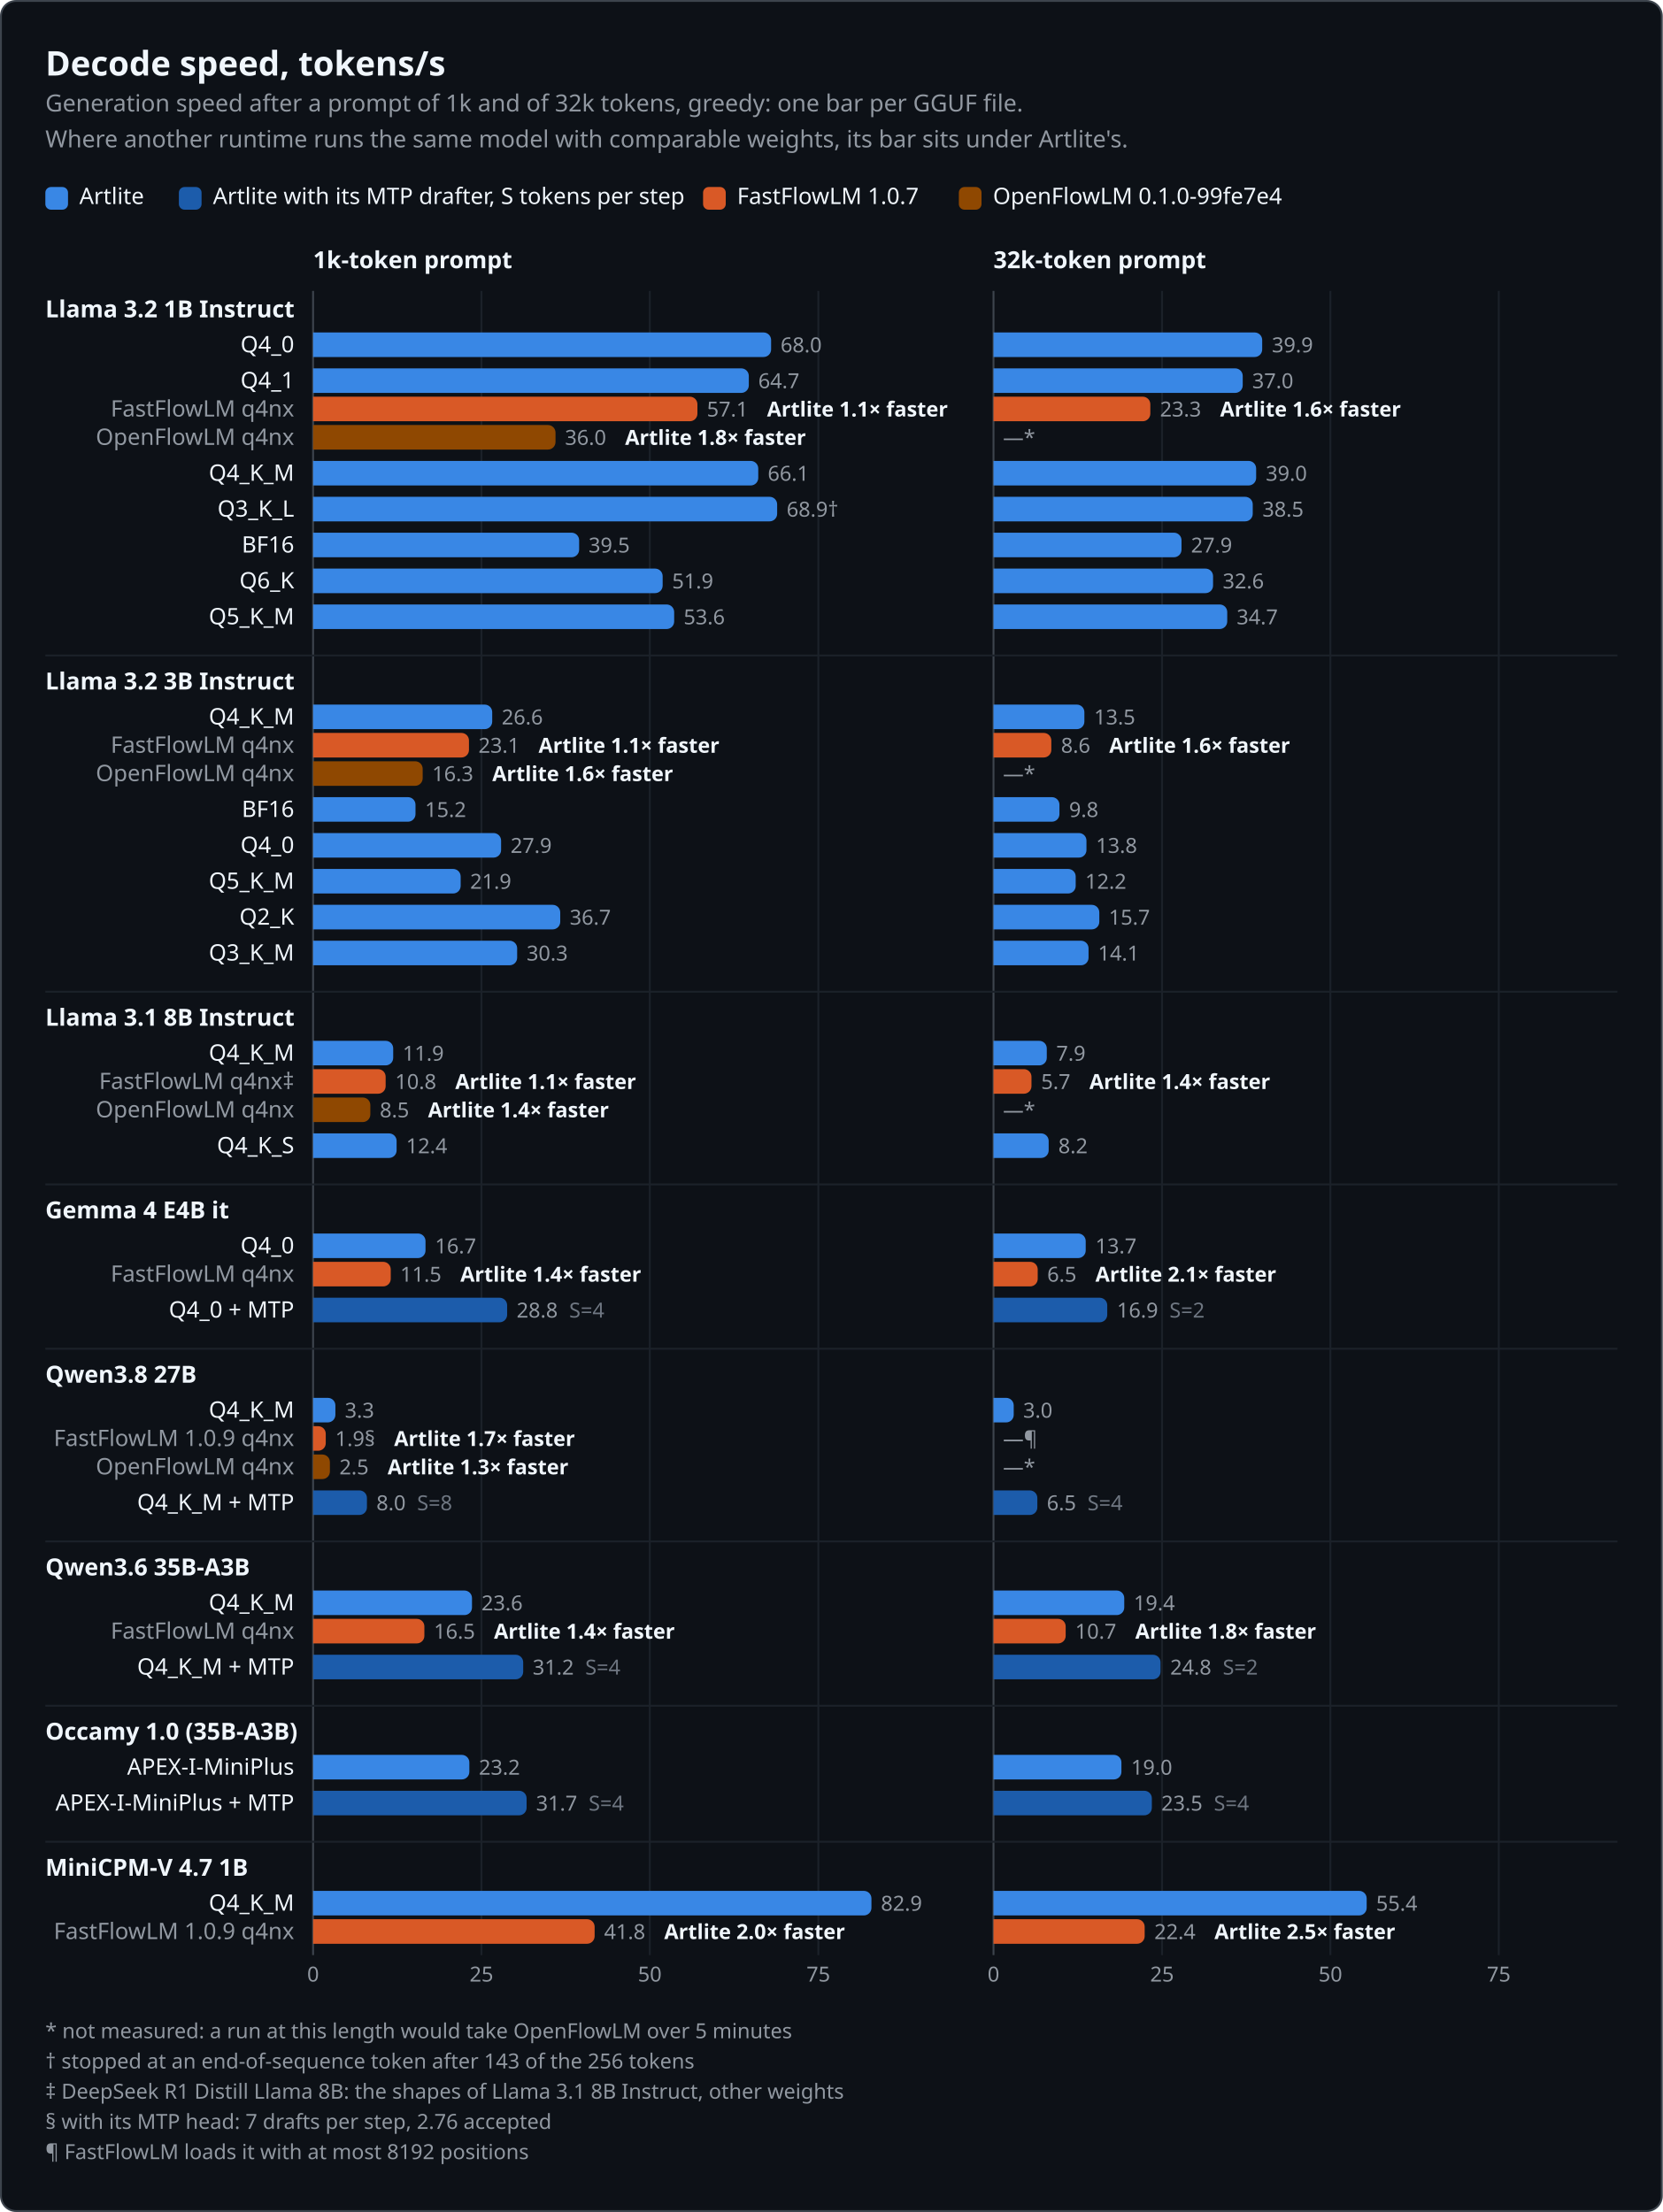
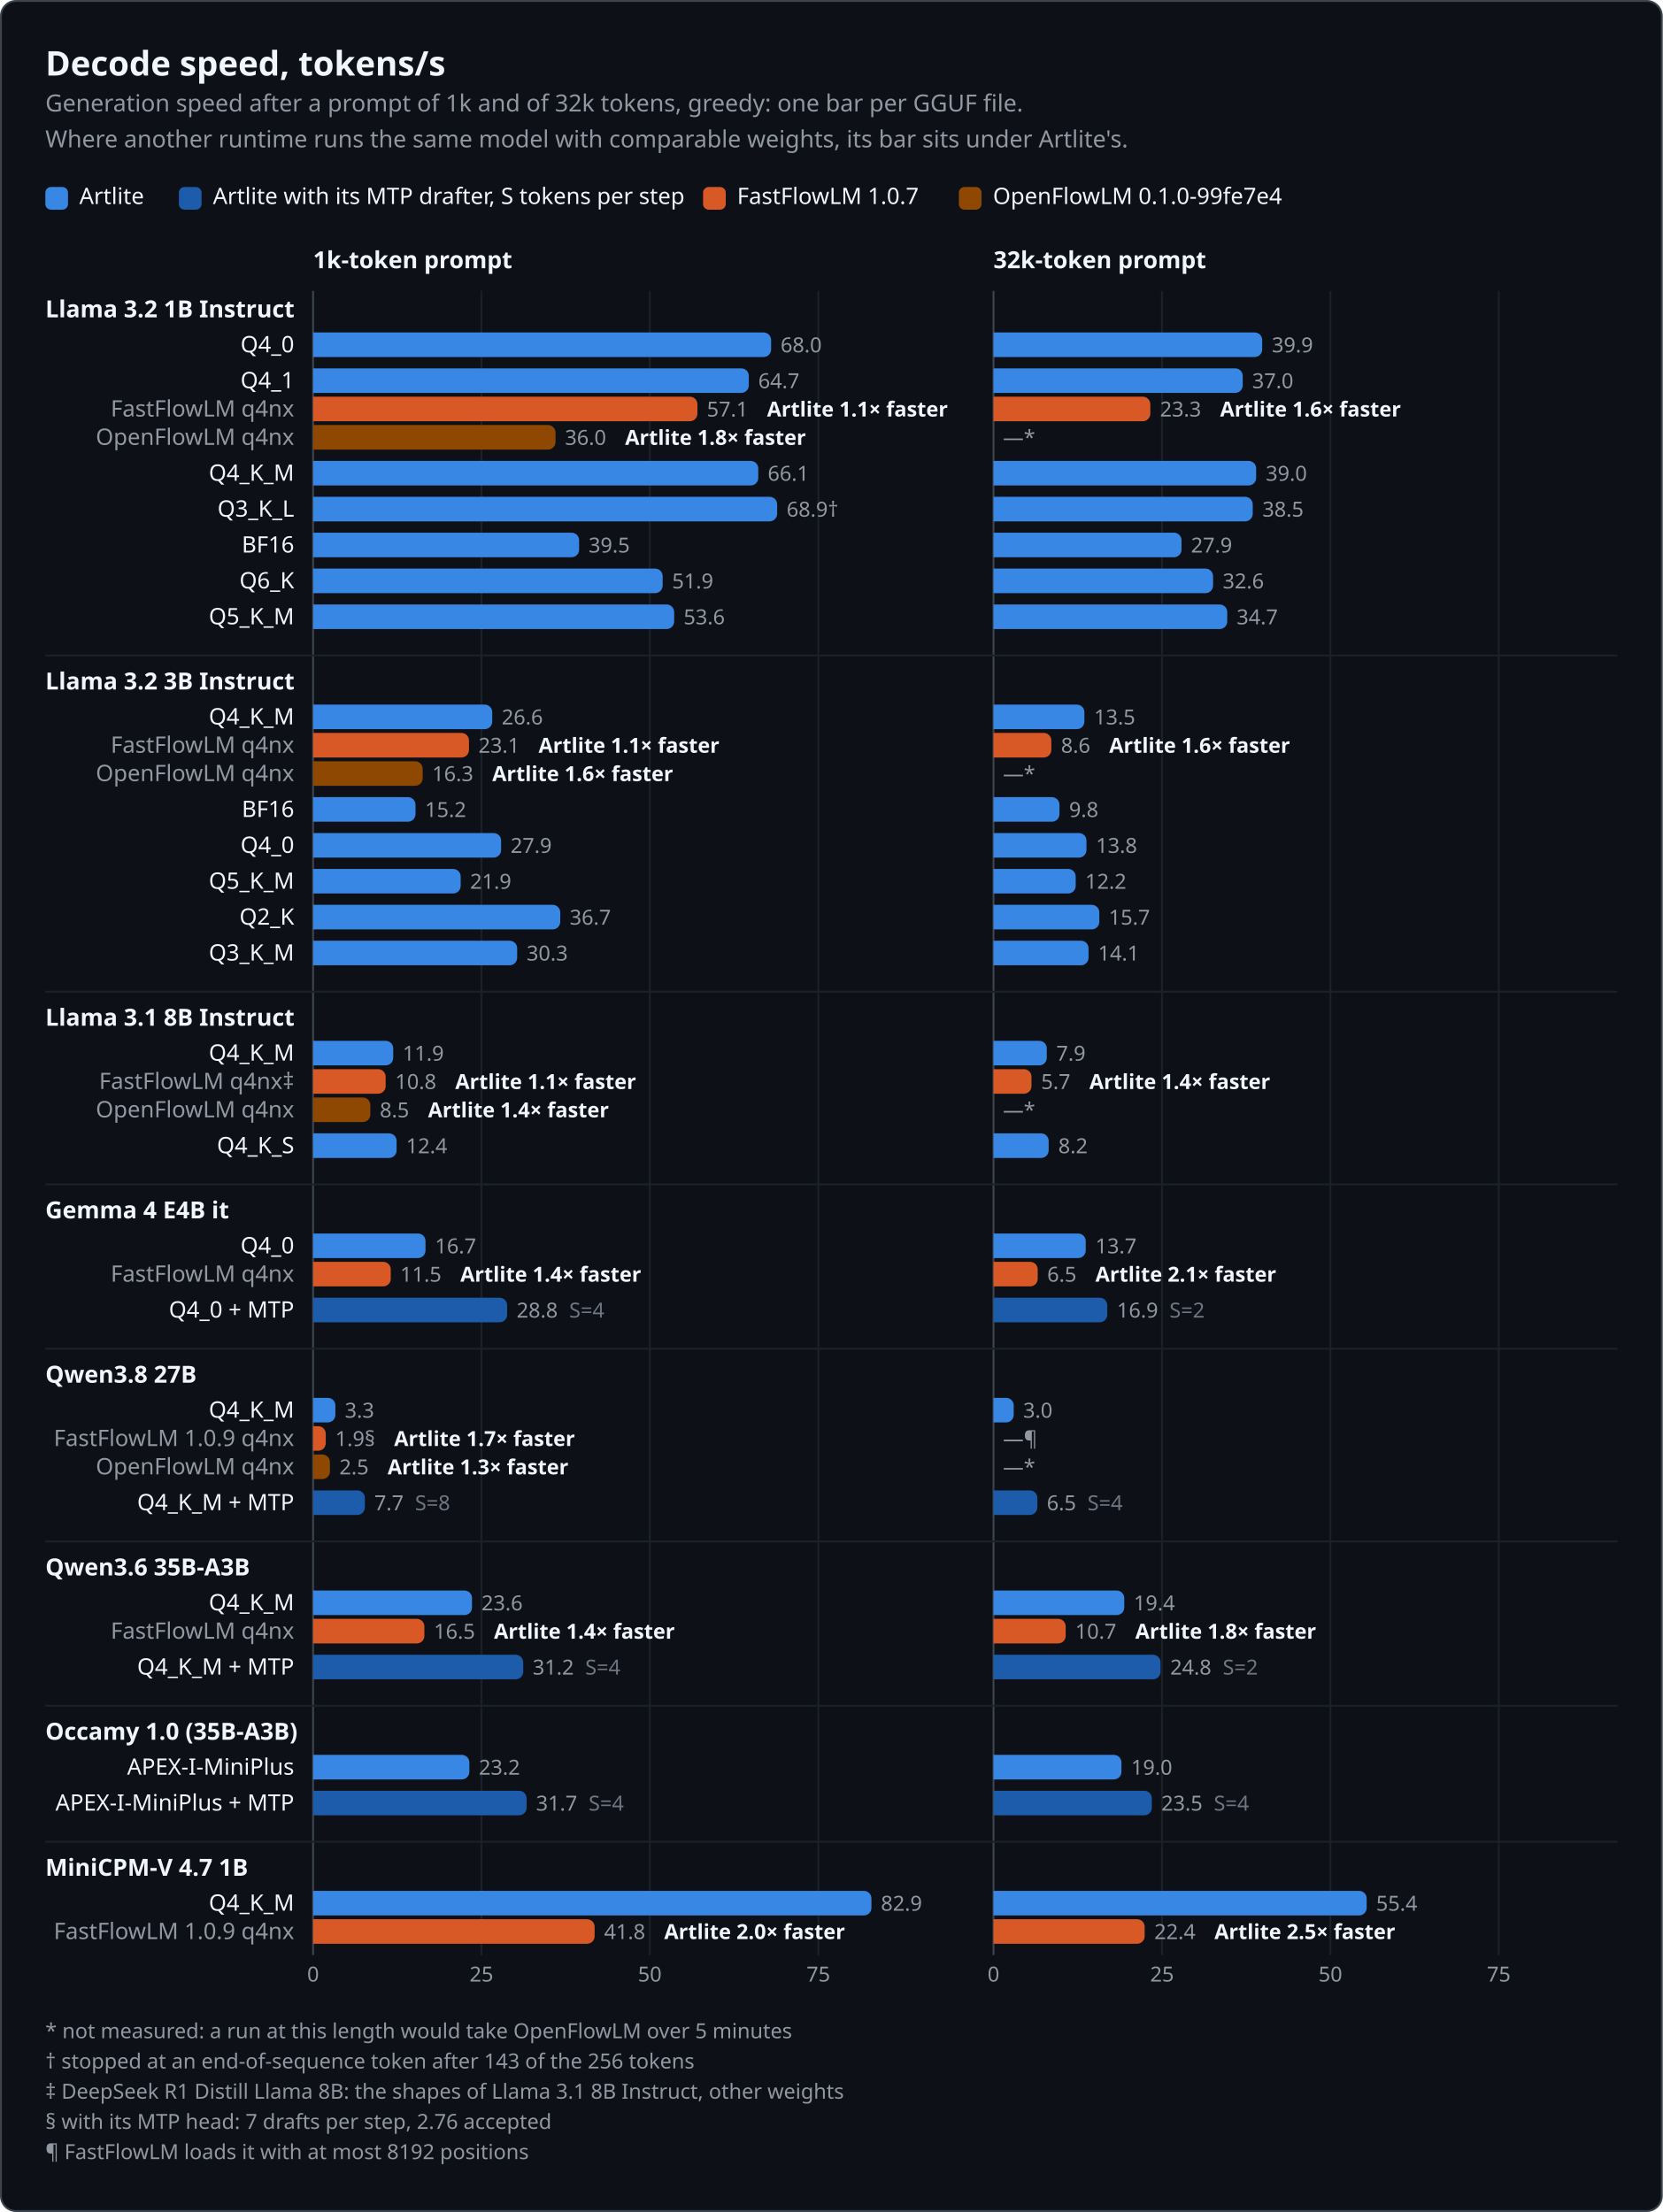
<svg xmlns="http://www.w3.org/2000/svg" width="880" height="1171" viewBox="0 0 880 1171" role="img" aria-labelledby="t d">
  <style>text{font-family:-apple-system, BlinkMacSystemFont, "Segoe UI", "Noto Sans", Helvetica, Arial, sans-serif;font-size:11px;fill:#9198a1;font-variant-numeric:tabular-nums}.title{font-size:18px;font-weight:600;fill:#f0f6fc}.sub{font-size:12.5px}.h{font-size:12.5px;font-weight:600;fill:#f0f6fc}.lbl{font-size:12px;fill:#f0f6fc}.lbl2{font-size:12px}.strong{font-weight:600;fill:#f0f6fc}.muted{fill:#6e7681}.small{font-size:10px}.halo{paint-order:stroke;stroke:#0d1117;stroke-width:3px;stroke-linejoin:round}.grid{stroke:#1b2129}.axis{stroke:#3d444d}.guide{stroke:#2d333b}.bracket{stroke:#9198a1;fill:none}.ft{fill:#1c5cab}.detail{font-size:12px;font-weight:400;fill:#9198a1}.tile{fill:#1b2129;stroke:#9198a1;stroke-width:1}.cut{stroke:#9198a1;stroke-width:.75;fill:none}.f0{fill:#3987e5}.l0{stroke:#3987e5;stroke-width:2;fill:none;stroke-linejoin:round;stroke-linecap:round}.d0{fill:#3987e5;stroke:#0d1117;stroke-width:1.5}.b0{fill:#3987e5;fill-opacity:.16}.f1{fill:#d95926}.l1{stroke:#d95926;stroke-width:2;fill:none;stroke-linejoin:round;stroke-linecap:round}.d1{fill:#d95926;stroke:#0d1117;stroke-width:1.5}.b1{fill:#d95926;fill-opacity:.16}.f2{fill:#199e70}.l2{stroke:#199e70;stroke-width:2;fill:none;stroke-linejoin:round;stroke-linecap:round}.d2{fill:#199e70;stroke:#0d1117;stroke-width:1.5}.b2{fill:#199e70;fill-opacity:.16}.f3{fill:#8f4801}.l3{stroke:#8f4801;stroke-width:2;fill:none;stroke-linejoin:round;stroke-linecap:round}.d3{fill:#8f4801;stroke:#0d1117;stroke-width:1.5}.b3{fill:#8f4801;fill-opacity:.16}</style>
  <rect x="0.5" y="0.5" width="879" height="1170" rx="8" fill="#0d1117" stroke="#3d444d" />
  <text x="24.0" y="40.0" class="title">Decode speed, tokens/s</text>
  <text x="24.0" y="59.0" class="sub">Generation speed after a prompt of 1k and of 32k tokens, greedy: one bar per GGUF file.</text>
  <text x="24.0" y="78.0" class="sub">Where another runtime runs the same model with comparable weights, its bar sits under Artlite's.</text>
  <rect x="24" y="99" width="12" height="12" rx="3" class="f0" />
  <text x="42.0" y="108.0" class="lbl">Artlite</text>
  <rect x="94.672" y="99" width="12" height="12" rx="3" class="ft" />
  <text x="112.7" y="108.0" class="lbl">Artlite with its MTP drafter, S tokens per step</text>
  <rect x="372.092" y="99" width="12" height="12" rx="3" class="f1" />
  <text x="390.1" y="108.0" class="lbl">FastFlowLM 1.0.7</text>
  <rect x="507.456" y="99" width="12" height="12" rx="3" class="f3" />
  <text x="525.5" y="108.0" class="lbl">OpenFlowLM 0.1.0-99fe7e4</text>
  <text x="165.7" y="142.0" class="h">1k-token prompt</text>
  <text x="525.8" y="142.0" class="h">32k-token prompt</text>
  <line x1="165.7" y1="154.0" x2="165.7" y2="1035.0" class="axis" />
  <text x="165.7" y="1049.0" text-anchor="middle">0</text>
  <line x1="254.8" y1="154.0" x2="254.8" y2="1035.0" class="grid" />
  <text x="254.8" y="1049.0" text-anchor="middle">25</text>
  <line x1="343.9" y1="154.0" x2="343.9" y2="1035.0" class="grid" />
  <text x="343.9" y="1049.0" text-anchor="middle">50</text>
  <line x1="433.1" y1="154.0" x2="433.1" y2="1035.0" class="grid" />
  <text x="433.1" y="1049.0" text-anchor="middle">75</text>
  <line x1="525.8" y1="154.0" x2="525.8" y2="1035.0" class="axis" />
  <text x="525.8" y="1049.0" text-anchor="middle">0</text>
  <line x1="615.0" y1="154.0" x2="615.0" y2="1035.0" class="grid" />
  <text x="615.0" y="1049.0" text-anchor="middle">25</text>
  <line x1="704.1" y1="154.0" x2="704.1" y2="1035.0" class="grid" />
  <text x="704.1" y="1049.0" text-anchor="middle">50</text>
  <line x1="793.2" y1="154.0" x2="793.2" y2="1035.0" class="grid" />
  <text x="793.2" y="1049.0" text-anchor="middle">75</text>
  <text x="24" y="168.0" class="h">Llama 3.2 1B Instruct</text>
  <text x="155.7" y="186.5" text-anchor="end" class="lbl">Q4_0</text>
  <path d="M165.7,176.0h238.4a4.0,4.0 0 0 1 4.0,4.0v5.0a4.0,4.0 0 0 1 -4.0,4.0h-238.4z" class="f0" />
  <text x="413.1" y="186.5">68.0</text>
  <path d="M525.8,176.0h138.2a4.0,4.0 0 0 1 4.0,4.0v5.0a4.0,4.0 0 0 1 -4.0,4.0h-138.2z" class="f0" />
  <text x="673.1" y="186.5">39.9</text>
  <text x="155.7" y="205.5" text-anchor="end" class="lbl">Q4_1</text>
  <path d="M165.7,195.0h226.6a4.0,4.0 0 0 1 4.0,4.0v5.0a4.0,4.0 0 0 1 -4.0,4.0h-226.6z" class="f0" />
  <text x="401.3" y="205.5">64.7</text>
  <path d="M525.8,195.0h127.9a4.0,4.0 0 0 1 4.0,4.0v5.0a4.0,4.0 0 0 1 -4.0,4.0h-127.9z" class="f0" />
  <text x="662.7" y="205.5">37.0</text>
  <text x="155.7" y="220.5" text-anchor="end" class="lbl2">FastFlowLM q4nx</text>
  <path d="M165.7,210.0h199.4a4.0,4.0 0 0 1 4.0,4.0v5.0a4.0,4.0 0 0 1 -4.0,4.0h-199.4z" class="f1" />
  <text x="374.1" y="220.5">57.1<tspan dx="10" class="strong">Artlite 1.1× faster</tspan>
  </text>
  <path d="M525.8,210.0h79.0a4.0,4.0 0 0 1 4.0,4.0v5.0a4.0,4.0 0 0 1 -4.0,4.0h-79.0z" class="f1" />
  <text x="613.9" y="220.5">23.3<tspan dx="10" class="strong">Artlite 1.6× faster</tspan>
  </text>
  <text x="155.7" y="235.5" text-anchor="end" class="lbl2">OpenFlowLM q4nx</text>
  <path d="M165.7,225.0h124.3a4.0,4.0 0 0 1 4.0,4.0v5.0a4.0,4.0 0 0 1 -4.0,4.0h-124.3z" class="f3" />
  <text x="299.0" y="235.5">36.0<tspan dx="10" class="strong">Artlite 1.8× faster</tspan>
  </text>
  <text x="530.8" y="235.5">—*</text>
  <text x="155.7" y="254.5" text-anchor="end" class="lbl">Q4_K_M</text>
  <path d="M165.7,244.0h231.6a4.0,4.0 0 0 1 4.0,4.0v5.0a4.0,4.0 0 0 1 -4.0,4.0h-231.6z" class="f0" />
  <text x="406.3" y="254.5">66.1</text>
  <path d="M525.8,244.0h135.0a4.0,4.0 0 0 1 4.0,4.0v5.0a4.0,4.0 0 0 1 -4.0,4.0h-135.0z" class="f0" />
  <text x="669.9" y="254.5">39.0</text>
  <text x="155.7" y="273.5" text-anchor="end" class="lbl">Q3_K_L</text>
  <path d="M165.7,263.0h241.6a4.0,4.0 0 0 1 4.0,4.0v5.0a4.0,4.0 0 0 1 -4.0,4.0h-241.6z" class="f0" />
  <text x="416.3" y="273.5">68.9†</text>
  <path d="M525.8,263.0h133.2a4.0,4.0 0 0 1 4.0,4.0v5.0a4.0,4.0 0 0 1 -4.0,4.0h-133.2z" class="f0" />
  <text x="668.1" y="273.5">38.5</text>
  <text x="155.7" y="292.5" text-anchor="end" class="lbl">BF16</text>
  <path d="M165.7,282.0h136.8a4.0,4.0 0 0 1 4.0,4.0v5.0a4.0,4.0 0 0 1 -4.0,4.0h-136.8z" class="f0" />
  <text x="311.5" y="292.5">39.5</text>
  <path d="M525.8,282.0h95.5a4.0,4.0 0 0 1 4.0,4.0v5.0a4.0,4.0 0 0 1 -4.0,4.0h-95.5z" class="f0" />
  <text x="630.3" y="292.5">27.9</text>
  <text x="155.7" y="311.5" text-anchor="end" class="lbl">Q6_K</text>
  <path d="M165.7,301.0h181.0a4.0,4.0 0 0 1 4.0,4.0v5.0a4.0,4.0 0 0 1 -4.0,4.0h-181.0z" class="f0" />
  <text x="355.7" y="311.5">51.9</text>
  <path d="M525.8,301.0h112.2a4.0,4.0 0 0 1 4.0,4.0v5.0a4.0,4.0 0 0 1 -4.0,4.0h-112.2z" class="f0" />
  <text x="647.1" y="311.5">32.6</text>
  <text x="155.7" y="330.5" text-anchor="end" class="lbl">Q5_K_M</text>
  <path d="M165.7,320.0h187.1a4.0,4.0 0 0 1 4.0,4.0v5.0a4.0,4.0 0 0 1 -4.0,4.0h-187.1z" class="f0" />
  <text x="361.8" y="330.5">53.6</text>
  <path d="M525.8,320.0h119.7a4.0,4.0 0 0 1 4.0,4.0v5.0a4.0,4.0 0 0 1 -4.0,4.0h-119.7z" class="f0" />
  <text x="654.5" y="330.5">34.7</text>
  <line x1="24" y1="347.0" x2="856" y2="347.0" class="grid" />
  <text x="24" y="365.0" class="h">Llama 3.2 3B Instruct</text>
  <text x="155.7" y="383.5" text-anchor="end" class="lbl">Q4_K_M</text>
  <path d="M165.7,373.0h90.8a4.0,4.0 0 0 1 4.0,4.0v5.0a4.0,4.0 0 0 1 -4.0,4.0h-90.8z" class="f0" />
  <text x="265.5" y="383.5">26.6</text>
  <path d="M525.8,373.0h44.1a4.0,4.0 0 0 1 4.0,4.0v5.0a4.0,4.0 0 0 1 -4.0,4.0h-44.1z" class="f0" />
  <text x="579.0" y="383.5">13.5</text>
  <text x="155.7" y="398.5" text-anchor="end" class="lbl2">FastFlowLM q4nx</text>
  <path d="M165.7,388.0h78.5a4.0,4.0 0 0 1 4.0,4.0v5.0a4.0,4.0 0 0 1 -4.0,4.0h-78.5z" class="f1" />
  <text x="253.2" y="398.5">23.1<tspan dx="10" class="strong">Artlite 1.1× faster</tspan>
  </text>
  <path d="M525.8,388.0h26.6a4.0,4.0 0 0 1 4.0,4.0v5.0a4.0,4.0 0 0 1 -4.0,4.0h-26.6z" class="f1" />
  <text x="561.5" y="398.5">8.6<tspan dx="10" class="strong">Artlite 1.6× faster</tspan>
  </text>
  <text x="155.7" y="413.5" text-anchor="end" class="lbl2">OpenFlowLM q4nx</text>
  <path d="M165.7,403.0h54.0a4.0,4.0 0 0 1 4.0,4.0v5.0a4.0,4.0 0 0 1 -4.0,4.0h-54.0z" class="f3" />
  <text x="228.7" y="413.5">16.3<tspan dx="10" class="strong">Artlite 1.6× faster</tspan>
  </text>
  <text x="530.8" y="413.5">—*</text>
  <text x="155.7" y="432.5" text-anchor="end" class="lbl">BF16</text>
  <path d="M165.7,422.0h50.2a4.0,4.0 0 0 1 4.0,4.0v5.0a4.0,4.0 0 0 1 -4.0,4.0h-50.2z" class="f0" />
  <text x="224.9" y="432.5">15.2</text>
  <path d="M525.8,422.0h30.9a4.0,4.0 0 0 1 4.0,4.0v5.0a4.0,4.0 0 0 1 -4.0,4.0h-30.9z" class="f0" />
  <text x="565.8" y="432.5">9.8</text>
  <text x="155.7" y="451.5" text-anchor="end" class="lbl">Q4_0</text>
  <path d="M165.7,441.0h95.5a4.0,4.0 0 0 1 4.0,4.0v5.0a4.0,4.0 0 0 1 -4.0,4.0h-95.5z" class="f0" />
  <text x="270.2" y="451.5">27.9</text>
  <path d="M525.8,441.0h45.2a4.0,4.0 0 0 1 4.0,4.0v5.0a4.0,4.0 0 0 1 -4.0,4.0h-45.2z" class="f0" />
  <text x="580.0" y="451.5">13.8</text>
  <text x="155.7" y="470.5" text-anchor="end" class="lbl">Q5_K_M</text>
  <path d="M165.7,460.0h74.1a4.0,4.0 0 0 1 4.0,4.0v5.0a4.0,4.0 0 0 1 -4.0,4.0h-74.1z" class="f0" />
  <text x="248.8" y="470.5">21.9</text>
  <path d="M525.8,460.0h39.5a4.0,4.0 0 0 1 4.0,4.0v5.0a4.0,4.0 0 0 1 -4.0,4.0h-39.5z" class="f0" />
  <text x="574.3" y="470.5">12.2</text>
  <text x="155.7" y="489.5" text-anchor="end" class="lbl">Q2_K</text>
  <path d="M165.7,479.0h126.8a4.0,4.0 0 0 1 4.0,4.0v5.0a4.0,4.0 0 0 1 -4.0,4.0h-126.8z" class="f0" />
  <text x="301.5" y="489.5">36.7</text>
  <path d="M525.8,479.0h52.0a4.0,4.0 0 0 1 4.0,4.0v5.0a4.0,4.0 0 0 1 -4.0,4.0h-52.0z" class="f0" />
  <text x="586.8" y="489.5">15.7</text>
  <text x="155.7" y="508.5" text-anchor="end" class="lbl">Q3_K_M</text>
  <path d="M165.7,498.0h104.0a4.0,4.0 0 0 1 4.0,4.0v5.0a4.0,4.0 0 0 1 -4.0,4.0h-104.0z" class="f0" />
  <text x="278.7" y="508.5">30.3</text>
  <path d="M525.8,498.0h46.3a4.0,4.0 0 0 1 4.0,4.0v5.0a4.0,4.0 0 0 1 -4.0,4.0h-46.3z" class="f0" />
  <text x="581.1" y="508.5">14.1</text>
  <line x1="24" y1="525.0" x2="856" y2="525.0" class="grid" />
  <text x="24" y="543.0" class="h">Llama 3.1 8B Instruct</text>
  <text x="155.7" y="561.5" text-anchor="end" class="lbl">Q4_K_M</text>
  <path d="M165.7,551.0h38.4a4.0,4.0 0 0 1 4.0,4.0v5.0a4.0,4.0 0 0 1 -4.0,4.0h-38.4z" class="f0" />
  <text x="213.1" y="561.5">11.9</text>
  <path d="M525.8,551.0h24.2a4.0,4.0 0 0 1 4.0,4.0v5.0a4.0,4.0 0 0 1 -4.0,4.0h-24.2z" class="f0" />
  <text x="559.0" y="561.5">7.9</text>
  <text x="155.7" y="576.5" text-anchor="end" class="lbl2">FastFlowLM q4nx‡</text>
  <path d="M165.7,566.0h34.4a4.0,4.0 0 0 1 4.0,4.0v5.0a4.0,4.0 0 0 1 -4.0,4.0h-34.4z" class="f1" />
  <text x="209.1" y="576.5">10.8<tspan dx="10" class="strong">Artlite 1.1× faster</tspan>
  </text>
  <path d="M525.8,566.0h16.1a4.0,4.0 0 0 1 4.0,4.0v5.0a4.0,4.0 0 0 1 -4.0,4.0h-16.1z" class="f1" />
  <text x="551.0" y="576.5">5.7<tspan dx="10" class="strong">Artlite 1.4× faster</tspan>
  </text>
  <text x="155.7" y="591.5" text-anchor="end" class="lbl2">OpenFlowLM q4nx</text>
  <path d="M165.7,581.0h26.3a4.0,4.0 0 0 1 4.0,4.0v5.0a4.0,4.0 0 0 1 -4.0,4.0h-26.3z" class="f3" />
  <text x="201.0" y="591.5">8.5<tspan dx="10" class="strong">Artlite 1.4× faster</tspan>
  </text>
  <text x="530.8" y="591.5">—*</text>
  <text x="155.7" y="610.5" text-anchor="end" class="lbl">Q4_K_S</text>
  <path d="M165.7,600.0h40.2a4.0,4.0 0 0 1 4.0,4.0v5.0a4.0,4.0 0 0 1 -4.0,4.0h-40.2z" class="f0" />
  <text x="214.9" y="610.5">12.4</text>
  <path d="M525.8,600.0h25.2a4.0,4.0 0 0 1 4.0,4.0v5.0a4.0,4.0 0 0 1 -4.0,4.0h-25.2z" class="f0" />
  <text x="560.1" y="610.5">8.2</text>
  <line x1="24" y1="627.0" x2="856" y2="627.0" class="grid" />
  <text x="24" y="645.0" class="h">Gemma 4 E4B it</text>
  <text x="155.7" y="663.5" text-anchor="end" class="lbl">Q4_0</text>
  <path d="M165.7,653.0h55.5a4.0,4.0 0 0 1 4.0,4.0v5.0a4.0,4.0 0 0 1 -4.0,4.0h-55.5z" class="f0" />
  <text x="230.2" y="663.5">16.7</text>
  <path d="M525.8,653.0h44.8a4.0,4.0 0 0 1 4.0,4.0v5.0a4.0,4.0 0 0 1 -4.0,4.0h-44.8z" class="f0" />
  <text x="579.7" y="663.5">13.7</text>
  <text x="155.7" y="678.5" text-anchor="end" class="lbl2">FastFlowLM q4nx</text>
  <path d="M165.7,668.0h37.1a4.0,4.0 0 0 1 4.0,4.0v5.0a4.0,4.0 0 0 1 -4.0,4.0h-37.1z" class="f1" />
  <text x="211.8" y="678.5">11.5<tspan dx="10" class="strong">Artlite 1.4× faster</tspan>
  </text>
  <path d="M525.8,668.0h19.4a4.0,4.0 0 0 1 4.0,4.0v5.0a4.0,4.0 0 0 1 -4.0,4.0h-19.4z" class="f1" />
  <text x="554.2" y="678.5">6.5<tspan dx="10" class="strong">Artlite 2.1× faster</tspan>
  </text>
  <text x="155.7" y="697.5" text-anchor="end" class="lbl">Q4_0 + MTP</text>
  <path d="M165.7,687.0h98.7a4.0,4.0 0 0 1 4.0,4.0v5.0a4.0,4.0 0 0 1 -4.0,4.0h-98.7z" class="ft" />
  <text x="273.4" y="697.5">28.8<tspan dx="6" class="muted">S=4</tspan>
  </text>
  <path d="M525.8,687.0h56.2a4.0,4.0 0 0 1 4.0,4.0v5.0a4.0,4.0 0 0 1 -4.0,4.0h-56.2z" class="ft" />
  <text x="591.1" y="697.5">16.9<tspan dx="6" class="muted">S=2</tspan>
  </text>
  <line x1="24" y1="714.0" x2="856" y2="714.0" class="grid" />
  <text x="24" y="732.0" class="h">Qwen3.8 27B</text>
  <text x="155.7" y="750.5" text-anchor="end" class="lbl">Q4_K_M</text>
  <path d="M165.7,740.0h7.8a4.0,4.0 0 0 1 4.0,4.0v5.0a4.0,4.0 0 0 1 -4.0,4.0h-7.8z" class="f0" />
  <text x="182.5" y="750.5">3.3</text>
  <path d="M525.8,740.0h6.7a4.0,4.0 0 0 1 4.0,4.0v5.0a4.0,4.0 0 0 1 -4.0,4.0h-6.7z" class="f0" />
  <text x="541.5" y="750.5">3.0</text>
  <text x="155.7" y="765.5" text-anchor="end" class="lbl2">FastFlowLM 1.0.9 q4nx</text>
  <path d="M165.7,755.0h2.7a4.0,4.0 0 0 1 4.0,4.0v5.0a4.0,4.0 0 0 1 -4.0,4.0h-2.7z" class="f1" />
  <text x="177.4" y="765.5">1.9§<tspan dx="10" class="strong">Artlite 1.7× faster</tspan>
  </text>
  <text x="530.8" y="765.5">—¶</text>
  <text x="155.7" y="780.5" text-anchor="end" class="lbl2">OpenFlowLM q4nx</text>
  <path d="M165.7,770.0h4.9a4.0,4.0 0 0 1 4.0,4.0v5.0a4.0,4.0 0 0 1 -4.0,4.0h-4.9z" class="f3" />
  <text x="179.6" y="780.5">2.5<tspan dx="10" class="strong">Artlite 1.3× faster</tspan>
  </text>
  <text x="530.8" y="780.5">—*</text>
  <text x="155.7" y="799.5" text-anchor="end" class="lbl">Q4_K_M + MTP</text>
-   <path d="M165.7,789.0h24.5a4.0,4.0 0 0 1 4.0,4.0v5.0a4.0,4.0 0 0 1 -4.0,4.0h-24.5z" class="ft" />
-   <text x="199.2" y="799.5">8.0<tspan dx="6" class="muted">S=8</tspan>
+   <path d="M165.7,789.0h23.4a4.0,4.0 0 0 1 4.0,4.0v5.0a4.0,4.0 0 0 1 -4.0,4.0h-23.4z" class="ft" />
+   <text x="198.1" y="799.5">7.7<tspan dx="6" class="muted">S=8</tspan>
  </text>
  <path d="M525.8,789.0h19.2a4.0,4.0 0 0 1 4.0,4.0v5.0a4.0,4.0 0 0 1 -4.0,4.0h-19.2z" class="ft" />
  <text x="554.0" y="799.5">6.5<tspan dx="6" class="muted">S=4</tspan>
  </text>
  <line x1="24" y1="816.0" x2="856" y2="816.0" class="grid" />
  <text x="24" y="834.0" class="h">Qwen3.6 35B-A3B</text>
  <text x="155.7" y="852.5" text-anchor="end" class="lbl">Q4_K_M</text>
  <path d="M165.7,842.0h80.1a4.0,4.0 0 0 1 4.0,4.0v5.0a4.0,4.0 0 0 1 -4.0,4.0h-80.1z" class="f0" />
  <text x="254.8" y="852.5">23.6</text>
  <path d="M525.8,842.0h65.2a4.0,4.0 0 0 1 4.0,4.0v5.0a4.0,4.0 0 0 1 -4.0,4.0h-65.2z" class="f0" />
  <text x="600.0" y="852.5">19.4</text>
  <text x="155.7" y="867.5" text-anchor="end" class="lbl2">FastFlowLM q4nx</text>
  <path d="M165.7,857.0h54.9a4.0,4.0 0 0 1 4.0,4.0v5.0a4.0,4.0 0 0 1 -4.0,4.0h-54.9z" class="f1" />
  <text x="229.6" y="867.5">16.5<tspan dx="10" class="strong">Artlite 1.4× faster</tspan>
  </text>
  <path d="M525.8,857.0h34.2a4.0,4.0 0 0 1 4.0,4.0v5.0a4.0,4.0 0 0 1 -4.0,4.0h-34.2z" class="f1" />
  <text x="569.0" y="867.5">10.7<tspan dx="10" class="strong">Artlite 1.8× faster</tspan>
  </text>
  <text x="155.7" y="886.5" text-anchor="end" class="lbl">Q4_K_M + MTP</text>
  <path d="M165.7,876.0h107.2a4.0,4.0 0 0 1 4.0,4.0v5.0a4.0,4.0 0 0 1 -4.0,4.0h-107.2z" class="ft" />
  <text x="281.9" y="886.5">31.2<tspan dx="6" class="muted">S=4</tspan>
  </text>
  <path d="M525.8,876.0h84.4a4.0,4.0 0 0 1 4.0,4.0v5.0a4.0,4.0 0 0 1 -4.0,4.0h-84.4z" class="ft" />
  <text x="619.3" y="886.5">24.8<tspan dx="6" class="muted">S=2</tspan>
  </text>
  <line x1="24" y1="903.0" x2="856" y2="903.0" class="grid" />
  <text x="24" y="921.0" class="h">Occamy 1.0 (35B-A3B)</text>
  <text x="155.7" y="939.5" text-anchor="end" class="lbl">APEX-I-MiniPlus</text>
  <path d="M165.7,929.0h78.7a4.0,4.0 0 0 1 4.0,4.0v5.0a4.0,4.0 0 0 1 -4.0,4.0h-78.7z" class="f0" />
  <text x="253.4" y="939.5">23.2</text>
  <path d="M525.8,929.0h63.7a4.0,4.0 0 0 1 4.0,4.0v5.0a4.0,4.0 0 0 1 -4.0,4.0h-63.7z" class="f0" />
  <text x="598.6" y="939.5">19.0</text>
  <text x="155.7" y="958.5" text-anchor="end" class="lbl">APEX-I-MiniPlus + MTP</text>
  <path d="M165.7,948.0h109.0a4.0,4.0 0 0 1 4.0,4.0v5.0a4.0,4.0 0 0 1 -4.0,4.0h-109.0z" class="ft" />
  <text x="283.7" y="958.5">31.7<tspan dx="6" class="muted">S=4</tspan>
  </text>
  <path d="M525.8,948.0h79.8a4.0,4.0 0 0 1 4.0,4.0v5.0a4.0,4.0 0 0 1 -4.0,4.0h-79.8z" class="ft" />
  <text x="614.6" y="958.5">23.5<tspan dx="6" class="muted">S=4</tspan>
  </text>
  <line x1="24" y1="975.0" x2="856" y2="975.0" class="grid" />
  <text x="24" y="993.0" class="h">MiniCPM-V 4.7 1B</text>
  <text x="155.7" y="1011.5" text-anchor="end" class="lbl">Q4_K_M</text>
  <path d="M165.7,1001.0h291.5a4.0,4.0 0 0 1 4.0,4.0v5.0a4.0,4.0 0 0 1 -4.0,4.0h-291.5z" class="f0" />
  <text x="466.2" y="1011.5">82.9</text>
  <path d="M525.8,1001.0h193.5a4.0,4.0 0 0 1 4.0,4.0v5.0a4.0,4.0 0 0 1 -4.0,4.0h-193.5z" class="f0" />
  <text x="728.3" y="1011.5">55.4</text>
  <text x="155.7" y="1026.5" text-anchor="end" class="lbl2">FastFlowLM 1.0.9 q4nx</text>
  <path d="M165.7,1016.0h145.0a4.0,4.0 0 0 1 4.0,4.0v5.0a4.0,4.0 0 0 1 -4.0,4.0h-145.0z" class="f1" />
  <text x="319.7" y="1026.5">41.8<tspan dx="10" class="strong">Artlite 2.0× faster</tspan>
  </text>
  <path d="M525.8,1016.0h76.0a4.0,4.0 0 0 1 4.0,4.0v5.0a4.0,4.0 0 0 1 -4.0,4.0h-76.0z" class="f1" />
  <text x="610.9" y="1026.5">22.4<tspan dx="10" class="strong">Artlite 2.5× faster</tspan>
  </text>
  <text x="24.0" y="1079.0">* not measured: a run at this length would take OpenFlowLM over 5 minutes</text>
  <text x="24.0" y="1095.0">† stopped at an end-of-sequence token after 143 of the 256 tokens</text>
  <text x="24.0" y="1111.0">‡ DeepSeek R1 Distill Llama 8B: the shapes of Llama 3.1 8B Instruct, other weights</text>
  <text x="24.0" y="1127.0">§ with its MTP head: 7 drafts per step, 2.76 accepted</text>
  <text x="24.0" y="1143.0">¶ FastFlowLM loads it with at most 8192 positions</text>
</svg>
